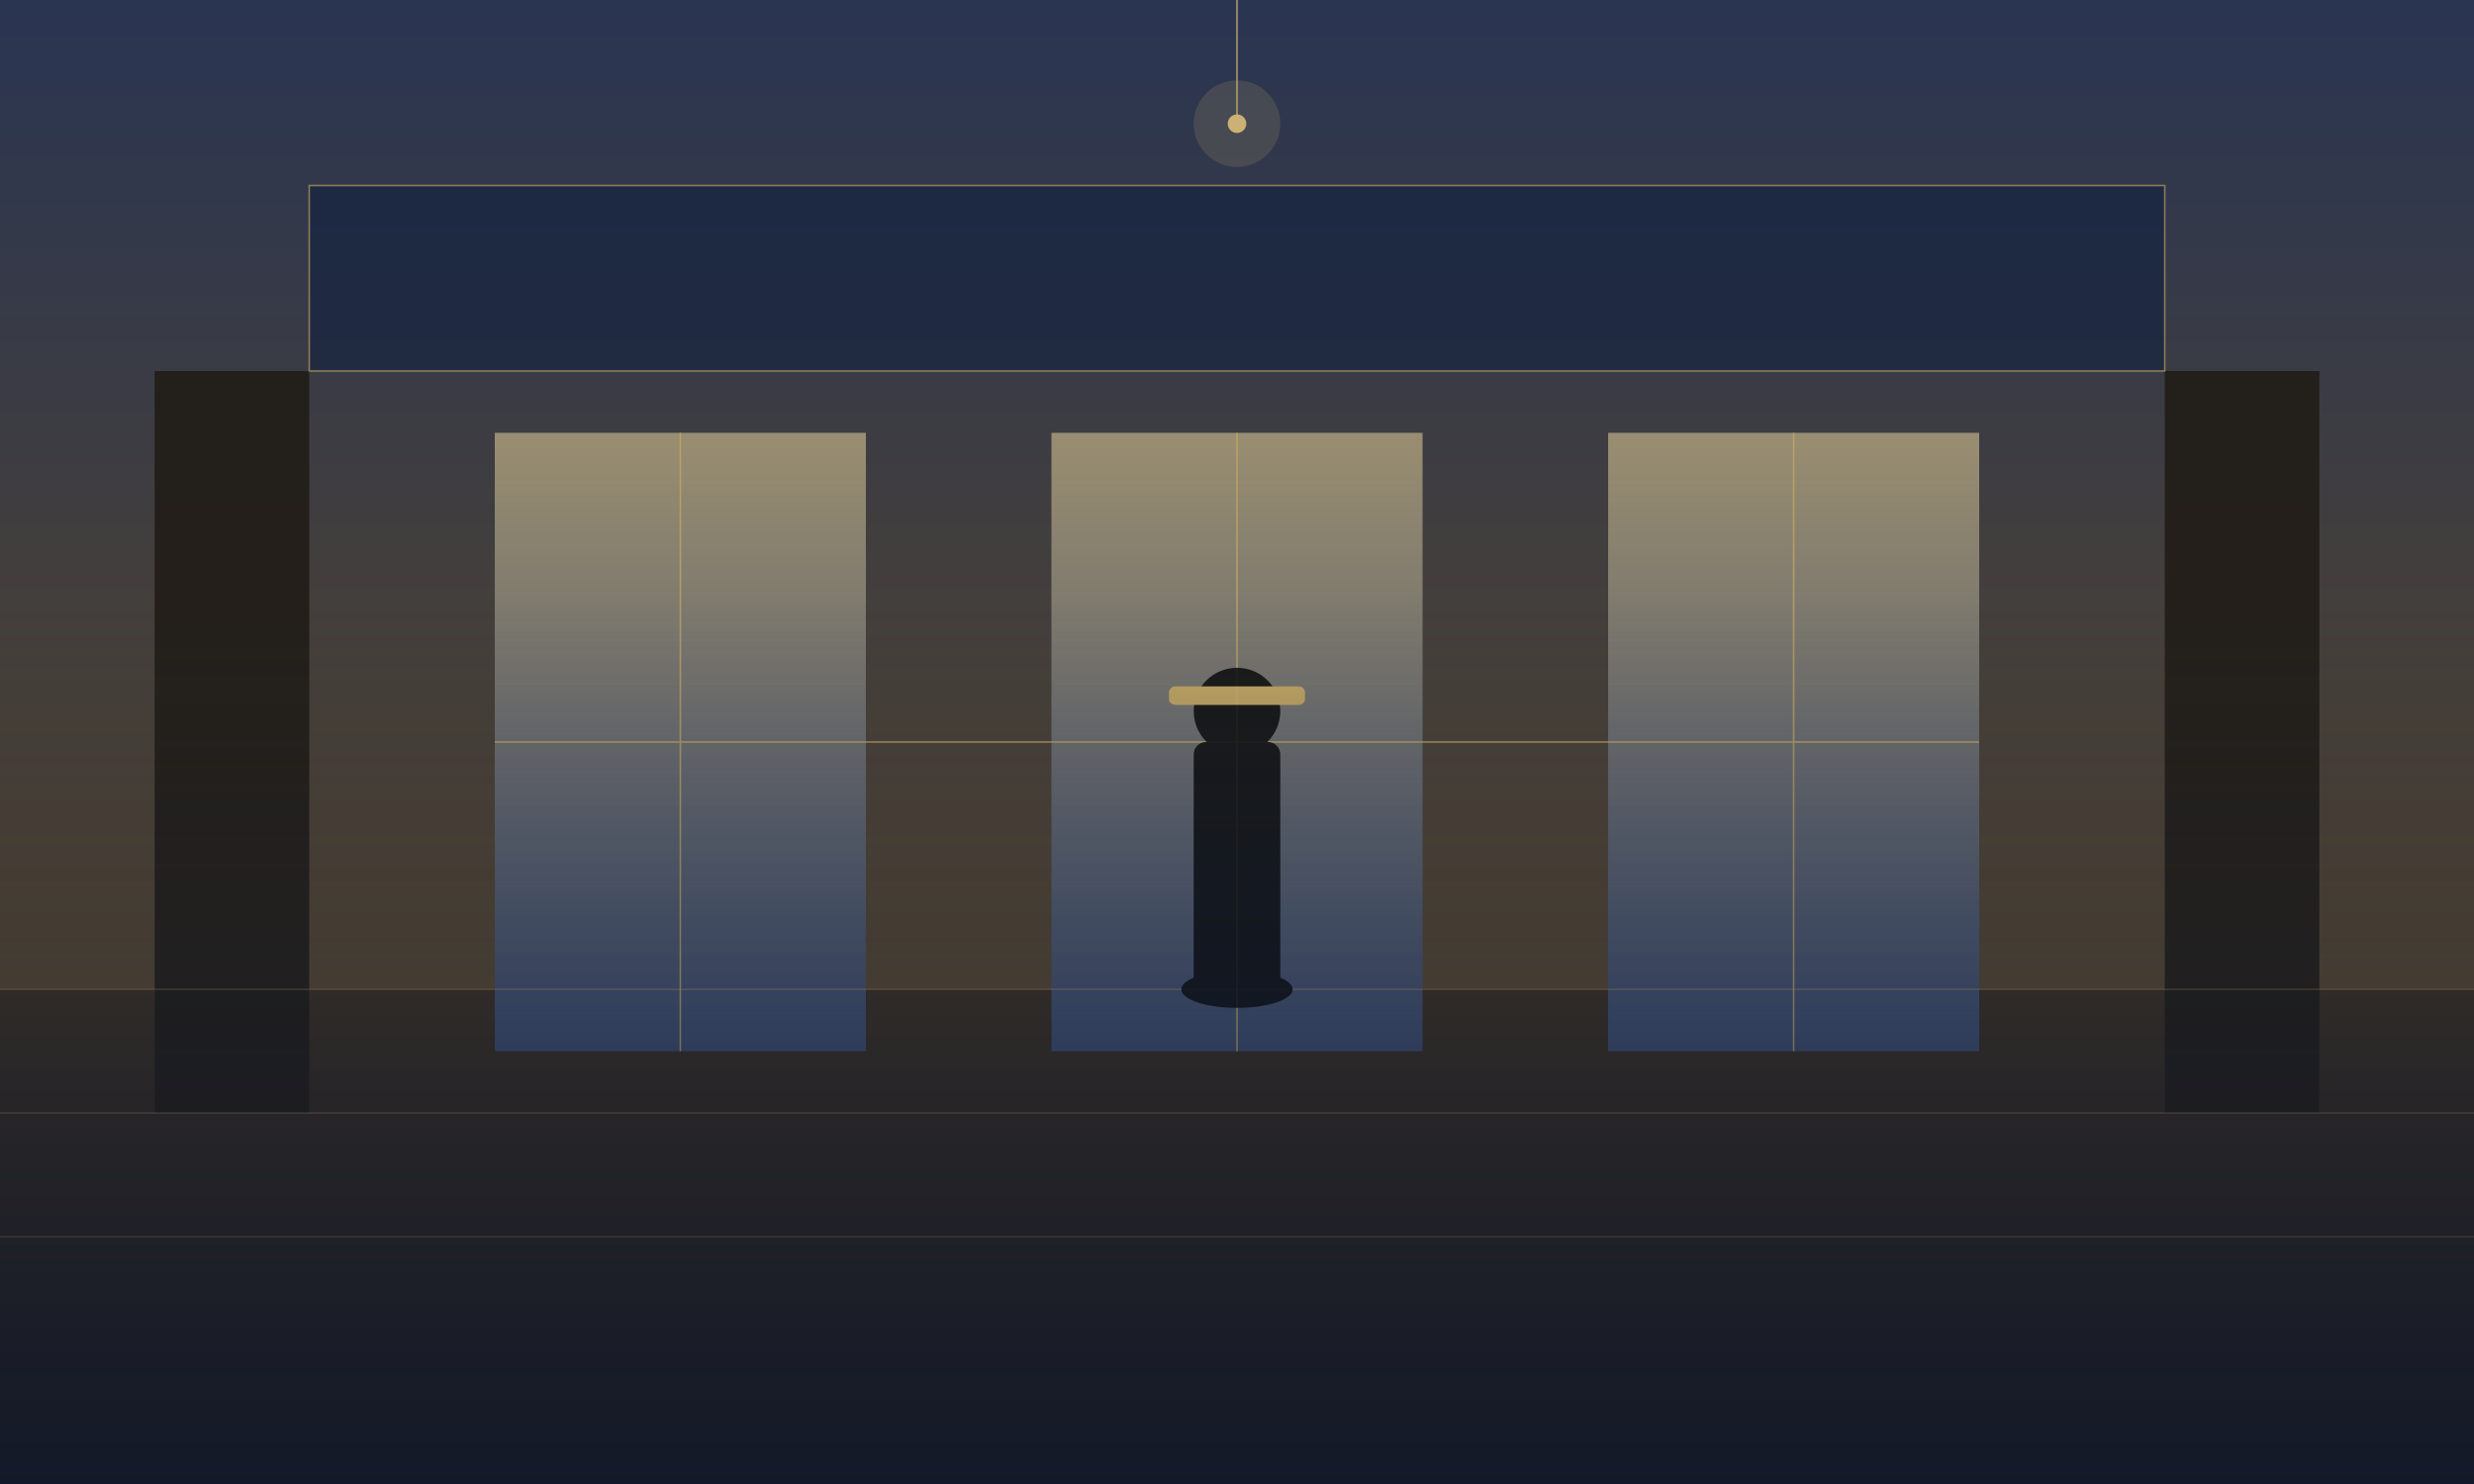
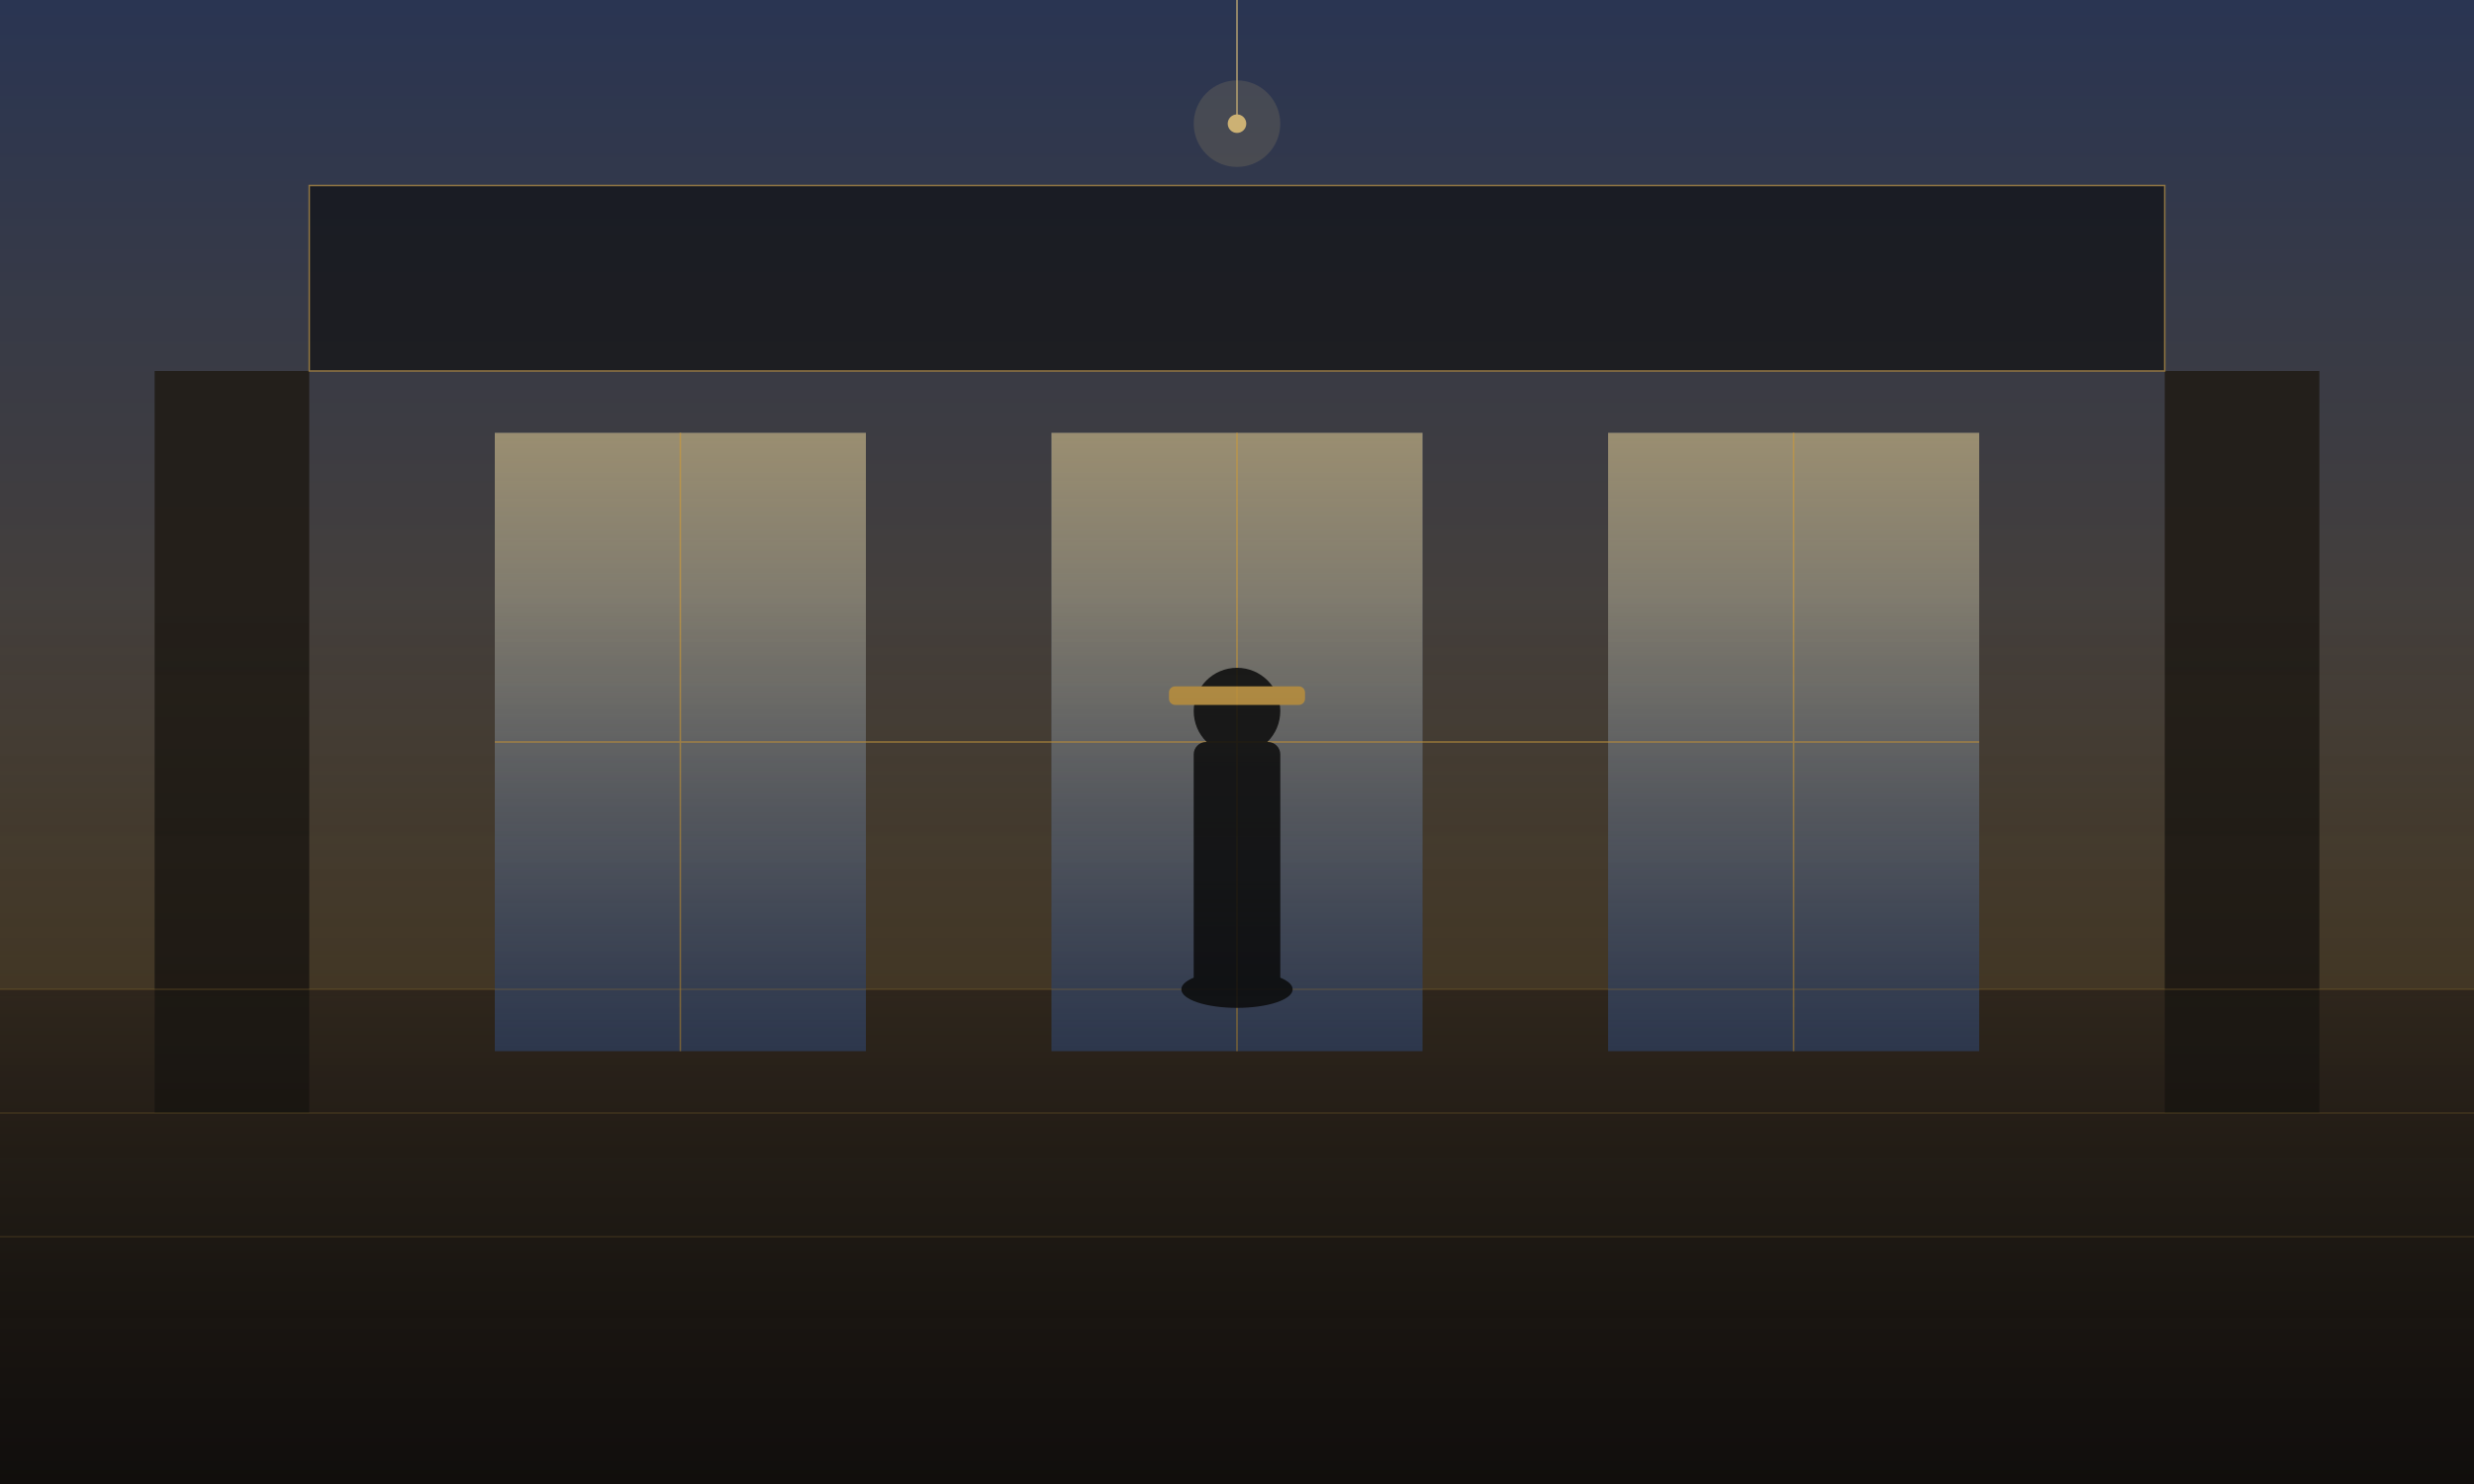
<svg xmlns="http://www.w3.org/2000/svg" viewBox="0 0 800 480" width="800" height="480" preserveAspectRatio="xMidYMid slice">
  <defs>
    <linearGradient id="sky" x1="0" y1="0" x2="0" y2="1">
      <stop offset="0" stop-color="#2A3552" />
      <stop offset="1" stop-color="#54452E" />
    </linearGradient>
    <linearGradient id="floor" x1="0" y1="0" x2="0" y2="1">
      <stop offset="0" stop-color="#3A2F22" />
      <stop offset="1" stop-color="#1A1410" />
    </linearGradient>
    <linearGradient id="glow" x1="0.5" y1="0" x2="0.5" y2="1">
      <stop offset="0" stop-color="#E8C77A" stop-opacity="0.55" />
      <stop offset="1" stop-color="#E8C77A" stop-opacity="0" />
    </linearGradient>
    <linearGradient id="protect" x1="0" y1="1" x2="0" y2="0">
-       <stop offset="0" stop-color="#0F1E3D" stop-opacity="0.55" />
-       <stop offset="0.6" stop-color="#0F1E3D" stop-opacity="0" />
+       <stop offset="0" stop-color="#0A0A0A" stop-opacity="0.55" />
+       <stop offset="0.6" stop-color="#0A0A0A" stop-opacity="0" />
    </linearGradient>
  </defs>
  <rect width="800" height="320" fill="url(#sky)" />
  <rect y="320" width="800" height="160" fill="url(#floor)" />
  <g fill="#1F1A14" opacity="0.85">
    <rect x="50" y="120" width="50" height="240" />
    <rect x="700" y="120" width="50" height="240" />
  </g>
-   <g fill="#0F1E3D" opacity="0.6">
+   <g fill="#0A0A0A" opacity="0.6">
    <rect x="100" y="60" width="600" height="60" />
-     <rect x="100" y="60" width="600" height="60" fill="none" stroke="#C9A961" stroke-width="0.5" />
+     <rect x="100" y="60" width="600" height="60" fill="none" stroke="#C4973E" stroke-width="0.5" />
  </g>
  <g>
    <rect x="160" y="140" width="120" height="200" fill="#3A4866" />
    <rect x="160" y="140" width="120" height="200" fill="url(#glow)" />
    <rect x="340" y="140" width="120" height="200" fill="#3A4866" />
    <rect x="340" y="140" width="120" height="200" fill="url(#glow)" />
    <rect x="520" y="140" width="120" height="200" fill="#3A4866" />
    <rect x="520" y="140" width="120" height="200" fill="url(#glow)" />
-     <g stroke="#C9A961" stroke-width="0.5" opacity="0.7">
+     <g stroke="#C4973E" stroke-width="0.5" opacity="0.7">
      <line x1="220" y1="140" x2="220" y2="340" />
      <line x1="400" y1="140" x2="400" y2="340" />
      <line x1="580" y1="140" x2="580" y2="340" />
      <line x1="160" y1="240" x2="640" y2="240" />
    </g>
  </g>
  <g opacity="0.85">
    <circle cx="400" cy="40" r="3" fill="#E8C77A" />
    <circle cx="400" cy="40" r="14" fill="#E8C77A" opacity="0.15" />
    <line x1="400" y1="0" x2="400" y2="40" stroke="#E8C77A" stroke-width="0.4" />
  </g>
-   <g stroke="#C9A961" stroke-width="0.3" opacity="0.45">
+   <g stroke="#C4973E" stroke-width="0.3" opacity="0.45">
    <line x1="0" y1="320" x2="800" y2="320" />
    <line x1="0" y1="360" x2="800" y2="360" />
    <line x1="0" y1="400" x2="800" y2="400" />
  </g>
  <g fill="#0A0A0A" opacity="0.85">
    <ellipse cx="400" cy="320" rx="18" ry="6" />
    <rect x="386" y="240" width="28" height="80" rx="4" />
    <circle cx="400" cy="230" r="14" />
-     <rect x="378" y="222" width="44" height="6" rx="2" fill="#C9A961" />
+     <rect x="378" y="222" width="44" height="6" rx="2" fill="#C4973E" />
  </g>
  <rect width="800" height="480" fill="url(#protect)" />
</svg>
